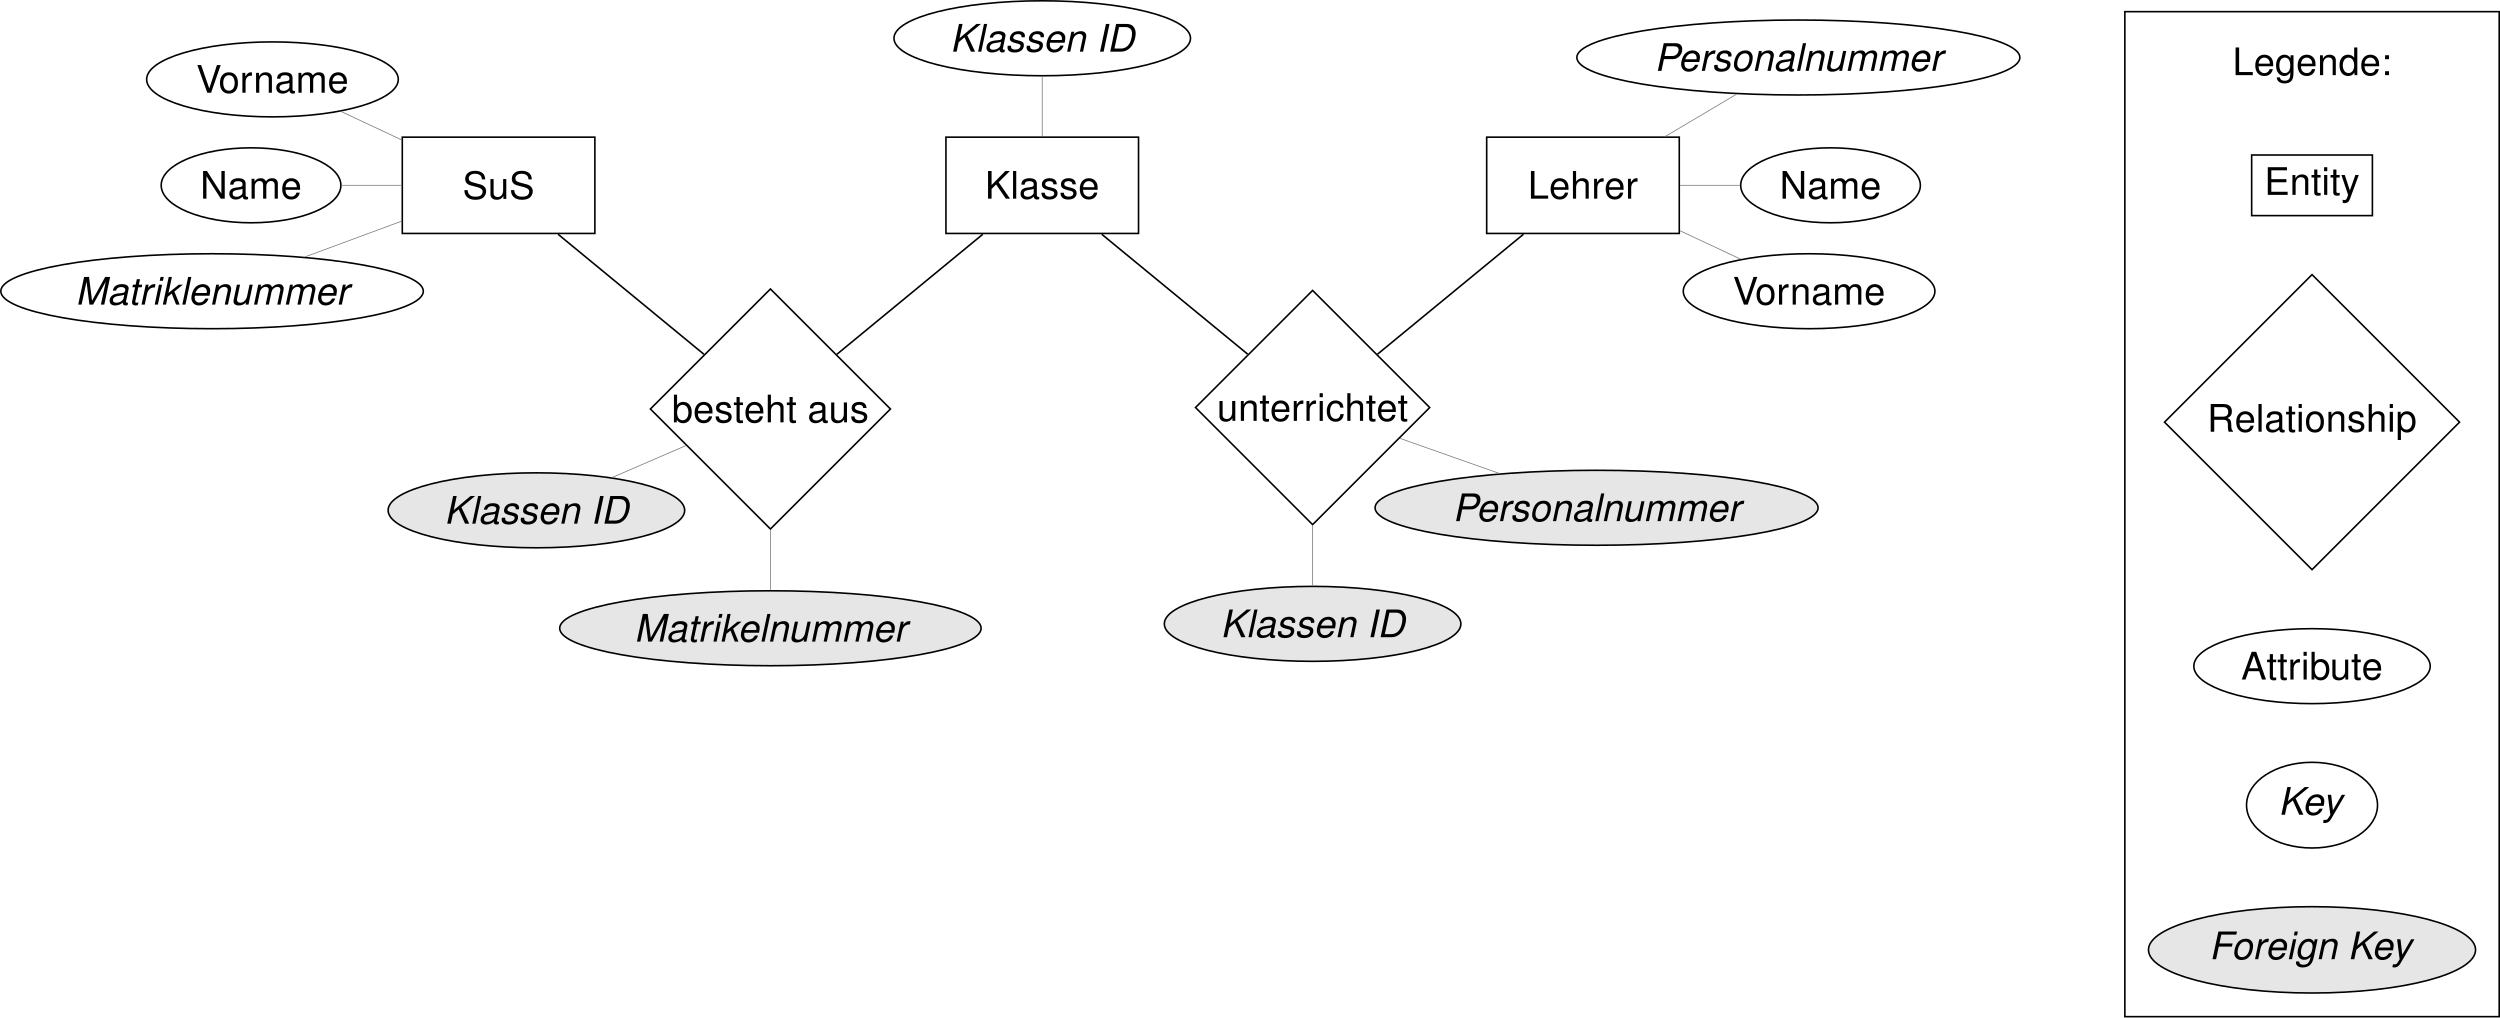
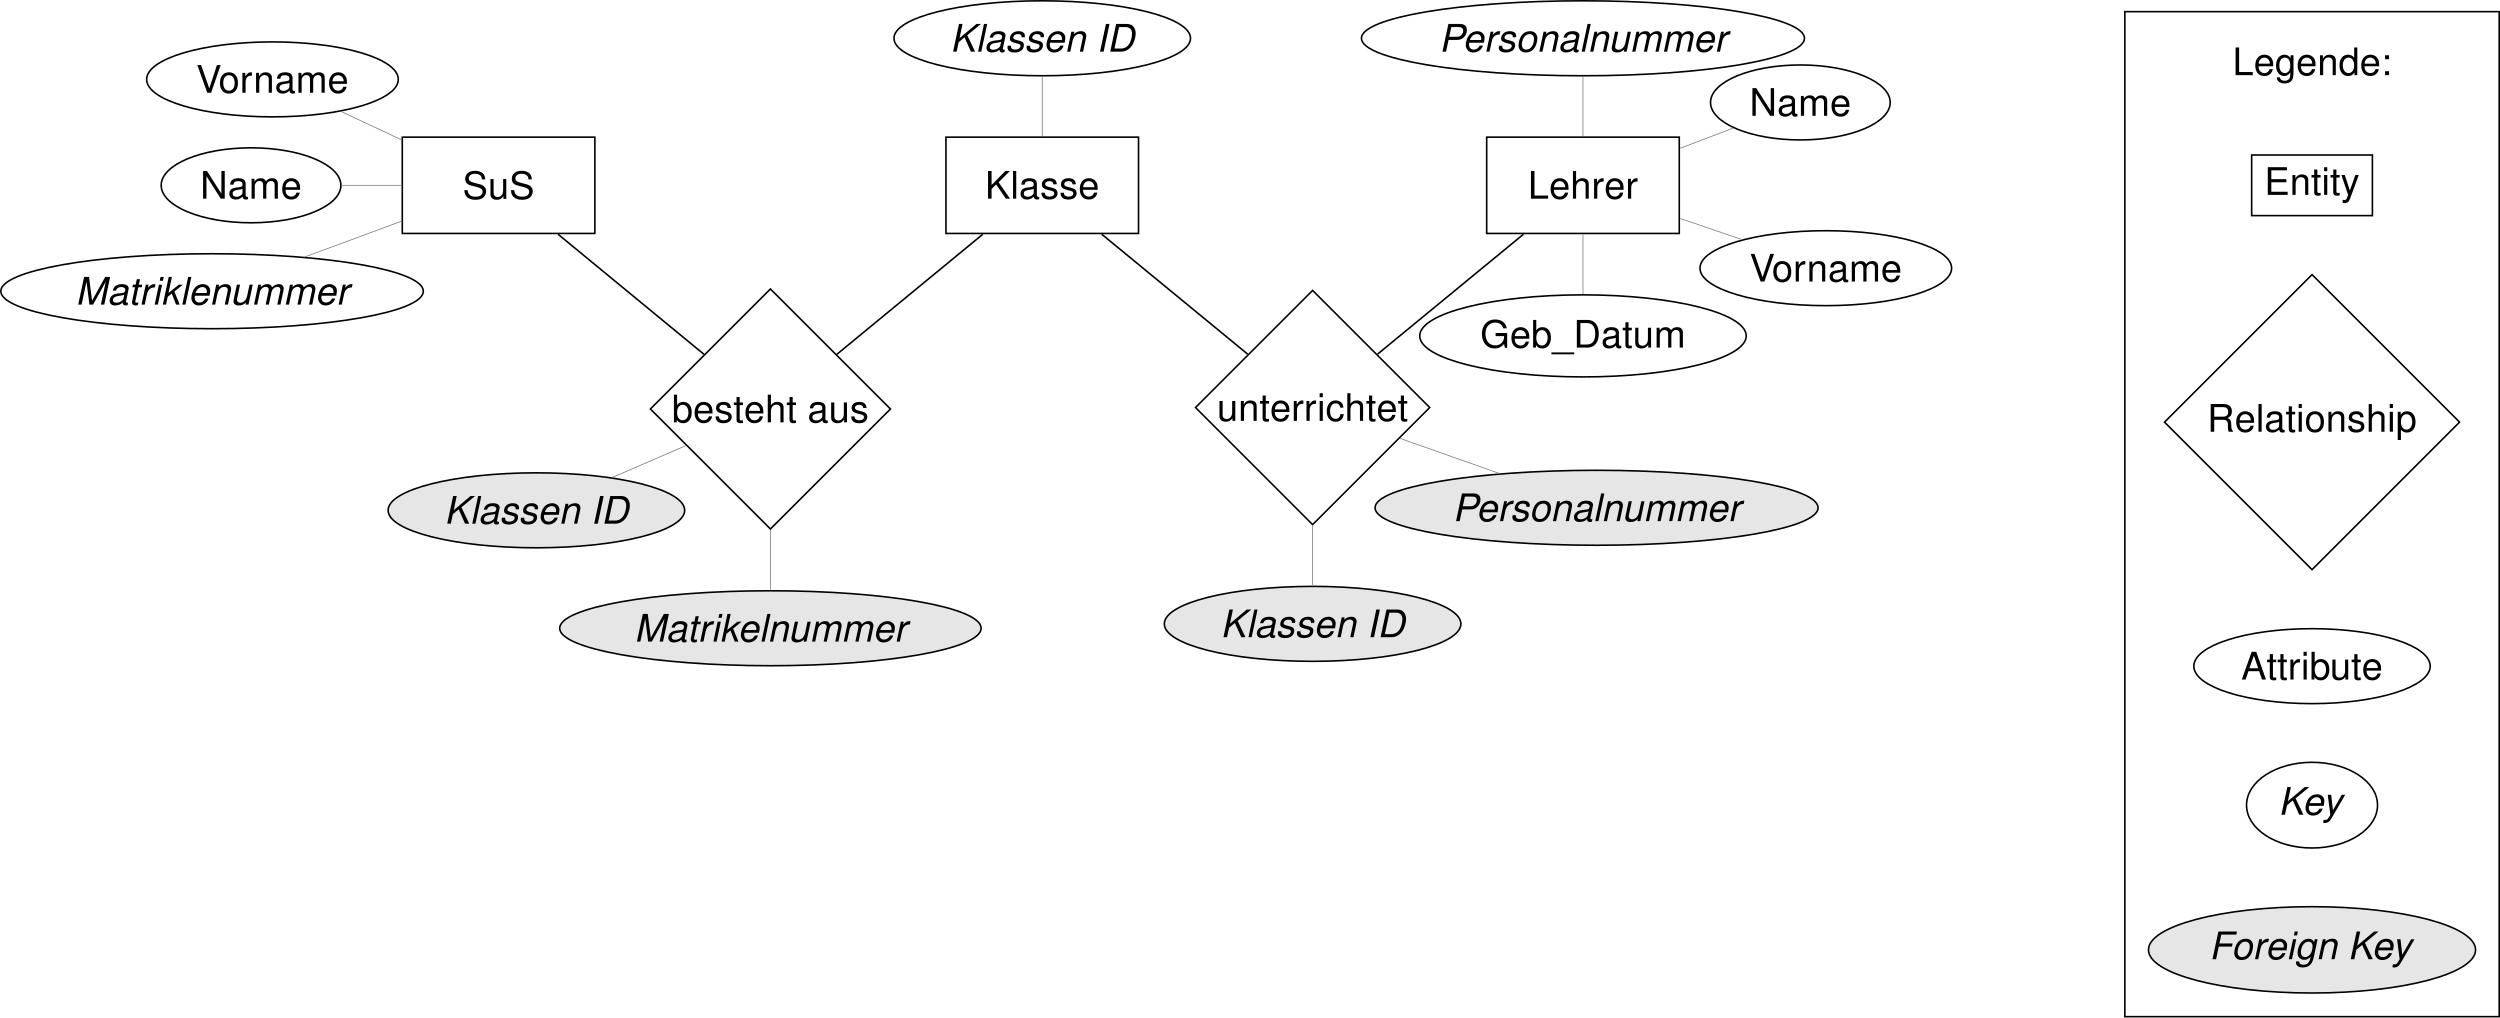
<svg xmlns="http://www.w3.org/2000/svg" xmlns:xlink="http://www.w3.org/1999/xlink" version="1.1" width="620.784pt" height="252.649pt" viewBox="-72 -72 620.784 252.649">
  <defs>
    <path id="g3-58" d="M2.018-.981H1.037V0H2.018V-.981ZM2.018-4.941H1.037V-3.96H2.018V-4.941Z" />
    <path id="g3-65" d="M4.469-2.065L5.177 0H6.157L3.743-6.874H2.612L.16 0H1.094L1.82-2.065H4.469ZM4.224-2.8H2.037L3.168-5.931L4.224-2.8Z" />
+     <path id="g3-68" d="M.839 0H3.489C5.224 0 6.289-1.301 6.289-3.442C6.289-5.573 5.233-6.874 3.489-6.874H.839V0ZM1.716-.773V-6.101H3.338C4.696-6.101 5.412-5.186 5.412-3.432C5.412-1.697 4.696-.773 3.338-.773H1.716Z" />
    <path id="g3-69" d="M1.726-3.13H5.469V-3.904H1.726V-6.101H5.61V-6.874H.849V0H5.78V-.773H1.726V-3.13Z" />
+     <path id="g3-71" d="M6.685-3.63H3.819V-2.857H5.912V-2.668C5.912-1.443 5.007-.556 3.753-.556C3.055-.556 2.423-.811 2.018-1.254C1.565-1.744 1.292-2.565 1.292-3.413C1.292-5.101 2.254-6.214 3.706-6.214C4.752-6.214 5.507-5.676 5.695-4.79H6.591C6.346-6.186 5.29-6.987 3.715-6.987C2.876-6.987 2.197-6.77 1.66-6.327C.867-5.667 .415-4.601 .415-3.366C.415-1.254 1.707 .217 3.564 .217C4.498 .217 5.243-.132 5.912-.877L6.129 .038H6.685V-3.63Z" />
    <path id="g3-75" d="M1.622-2.404L2.744-3.526L5.167 0H6.204L3.376-4.073L6.176-6.874H5.045L1.622-3.394V-6.874H.745V0H1.622V-2.404Z" />
    <path id="g3-76" d="M1.631-6.874H.754V0H5.026V-.773H1.631V-6.874Z" />
    <path id="g3-78" d="M6.091-6.874H5.261V-1.254L1.669-6.874H.717V0H1.546V-5.573L5.101 0H6.091V-6.874Z" />
    <path id="g3-82" d="M1.754-2.961H4.017C4.799-2.961 5.148-2.584 5.148-1.735L5.139-1.122C5.139-.698 5.214-.283 5.337 0H6.402V-.217C6.072-.443 6.006-.688 5.987-1.603C5.978-2.734 5.799-3.074 5.054-3.394C5.827-3.772 6.138-4.253 6.138-5.035C6.138-6.223 5.393-6.874 4.045-6.874H.877V0H1.754V-2.961ZM1.754-3.734V-6.101H3.875C4.366-6.101 4.649-6.025 4.865-5.837C5.101-5.639 5.224-5.327 5.224-4.913C5.224-4.102 4.809-3.734 3.875-3.734H1.754Z" />
    <path id="g3-83" d="M5.62-4.856C5.61-6.204 4.686-6.987 3.102-6.987C1.594-6.987 .66-6.214 .66-4.969C.66-4.13 1.103-3.602 2.008-3.366L3.715-2.914C4.583-2.687 4.979-2.338 4.979-1.801C4.979-1.433 4.781-1.056 4.488-.849C4.215-.66 3.781-.556 3.225-.556C2.48-.556 1.971-.735 1.641-1.131C1.386-1.433 1.273-1.763 1.282-2.188H.453C.462-1.556 .585-1.141 .858-.764C1.33-.123 2.122 .217 3.168 .217C3.989 .217 4.658 .028 5.101-.311C5.563-.679 5.855-1.292 5.855-1.886C5.855-2.734 5.327-3.357 4.394-3.611L2.668-4.073C1.839-4.3 1.537-4.564 1.537-5.092C1.537-5.789 2.15-6.252 3.074-6.252C4.168-6.252 4.781-5.752 4.79-4.856H5.62Z" />
    <path id="g3-86" d="M3.696 0L6.082-6.874H5.148L3.244-1.056L1.226-6.874H.283L2.753 0H3.696Z" />
+     <path id="g3-95" d="M5.45 1.188H-.207V1.66H5.45V1.188Z" />
    <path id="g3-97" d="M5.045-.462C4.96-.443 4.922-.443 4.875-.443C4.601-.443 4.451-.585 4.451-.83V-3.734C4.451-4.611 3.809-5.082 2.593-5.082C1.876-5.082 1.282-4.875 .952-4.507C.726-4.253 .632-3.97 .613-3.479H1.405C1.471-4.083 1.829-4.356 2.565-4.356C3.272-4.356 3.668-4.092 3.668-3.621V-3.413C3.668-3.083 3.47-2.942 2.848-2.866C1.735-2.725 1.565-2.687 1.264-2.565C.688-2.329 .396-1.886 .396-1.245C.396-.349 1.018 .217 2.018 .217C2.64 .217 3.14 0 3.696-.509C3.753-.009 3.998 .217 4.507 .217C4.667 .217 4.79 .198 5.045 .132V-.462ZM3.668-1.556C3.668-1.292 3.592-1.131 3.357-.915C3.036-.622 2.65-.471 2.188-.471C1.575-.471 1.216-.764 1.216-1.264C1.216-1.782 1.565-2.046 2.404-2.169C3.234-2.282 3.404-2.32 3.668-2.442V-1.556Z" />
    <path id="g3-98" d="M.509-6.874V0H1.216V-.632C1.594-.057 2.093 .217 2.782 .217C4.083 .217 4.931-.849 4.931-2.489C4.931-4.092 4.121-5.082 2.819-5.082C2.14-5.082 1.66-4.828 1.292-4.271V-6.874H.509ZM2.668-4.347C3.545-4.347 4.111-3.583 4.111-2.404C4.111-1.282 3.526-.519 2.668-.519C1.839-.519 1.292-1.273 1.292-2.433S1.839-4.347 2.668-4.347Z" />
    <path id="g3-99" d="M4.441-3.281C4.403-3.762 4.3-4.073 4.111-4.347C3.772-4.809 3.178-5.082 2.489-5.082C1.16-5.082 .292-4.026 .292-2.386C.292-.792 1.141 .217 2.48 .217C3.658 .217 4.403-.49 4.498-1.697H3.706C3.574-.905 3.168-.509 2.499-.509C1.631-.509 1.113-1.216 1.113-2.386C1.113-3.621 1.622-4.356 2.48-4.356C3.14-4.356 3.555-3.97 3.649-3.281H4.441Z" />
    <path id="g3-100" d="M4.667-6.874H3.885V-4.319C3.555-4.818 3.027-5.082 2.367-5.082C1.084-5.082 .245-4.055 .245-2.48C.245-.811 1.065 .217 2.395 .217C3.074 .217 3.545-.038 3.97-.651V0H4.667V-6.874ZM2.499-4.347C3.347-4.347 3.885-3.592 3.885-2.414C3.885-1.273 3.338-.519 2.508-.519C1.641-.519 1.065-1.282 1.065-2.433S1.641-4.347 2.499-4.347Z" />
    <path id="g3-101" d="M4.837-2.206C4.837-2.961 4.781-3.413 4.639-3.781C4.319-4.592 3.564-5.082 2.64-5.082C1.264-5.082 .377-4.026 .377-2.404S1.235 .217 2.621 .217C3.753 .217 4.535-.424 4.733-1.499H3.941C3.725-.849 3.281-.509 2.65-.509C2.15-.509 1.726-.735 1.462-1.15C1.273-1.433 1.207-1.716 1.197-2.206H4.837ZM1.216-2.848C1.282-3.762 1.839-4.356 2.631-4.356C3.404-4.356 3.998-3.715 3.998-2.904C3.998-2.885 3.998-2.866 3.989-2.848H1.216Z" />
    <path id="g3-103" d="M3.885-4.941V-4.224C3.489-4.809 3.008-5.082 2.376-5.082C1.122-5.082 .273-3.989 .273-2.386C.273-1.575 .49-.915 .896-.443C1.264-.028 1.792 .217 2.31 .217C2.932 .217 3.366-.047 3.809-.669V-.415C3.809 .255 3.725 .66 3.526 .933C3.319 1.226 2.914 1.396 2.433 1.396C2.074 1.396 1.754 1.301 1.537 1.131C1.358 .99 1.282 .858 1.235 .566H.434C.519 1.499 1.245 2.056 2.404 2.056C3.14 2.056 3.772 1.82 4.092 1.424C4.469 .971 4.611 .349 4.611-.811V-4.941H3.885ZM2.461-4.356C3.31-4.356 3.809-3.64 3.809-2.404C3.809-1.226 3.3-.509 2.47-.509C1.612-.509 1.094-1.235 1.094-2.433C1.094-3.621 1.622-4.356 2.461-4.356Z" />
    <path id="g3-104" d="M.66-6.874V0H1.443V-2.725C1.443-3.734 1.971-4.394 2.782-4.394C3.036-4.394 3.291-4.309 3.479-4.168C3.706-4.007 3.8-3.772 3.8-3.423V0H4.583V-3.734C4.583-4.564 3.989-5.082 3.027-5.082C2.329-5.082 1.905-4.865 1.443-4.262V-6.874H.66Z" />
    <path id="g3-105" d="M1.414-4.941H.632V0H1.414V-4.941ZM1.414-6.874H.622V-5.884H1.414V-6.874Z" />
    <path id="g3-108" d="M1.433-6.874H.641V0H1.433V-6.874Z" />
    <path id="g3-109" d="M.66-4.941V0H1.452V-3.102C1.452-3.819 1.971-4.394 2.612-4.394C3.196-4.394 3.526-4.036 3.526-3.404V0H4.319V-3.102C4.319-3.819 4.837-4.394 5.478-4.394C6.053-4.394 6.393-4.026 6.393-3.404V0H7.185V-3.706C7.185-4.592 6.676-5.082 5.752-5.082C5.092-5.082 4.696-4.884 4.234-4.328C3.941-4.856 3.545-5.082 2.904-5.082C2.244-5.082 1.81-4.837 1.386-4.243V-4.941H.66Z" />
    <path id="g3-110" d="M.66-4.941V0H1.452V-2.725C1.452-3.734 1.98-4.394 2.791-4.394C3.413-4.394 3.809-4.017 3.809-3.423V0H4.592V-3.734C4.592-4.554 3.979-5.082 3.027-5.082C2.291-5.082 1.82-4.799 1.386-4.111V-4.941H.66Z" />
    <path id="g3-111" d="M2.565-5.082C1.179-5.082 .339-4.092 .339-2.433S1.169 .217 2.574 .217C3.96 .217 4.809-.773 4.809-2.395C4.809-4.102 3.989-5.082 2.565-5.082ZM2.574-4.356C3.46-4.356 3.989-3.63 3.989-2.404C3.989-1.245 3.442-.509 2.574-.509C1.697-.509 1.16-1.235 1.16-2.433C1.16-3.621 1.697-4.356 2.574-4.356Z" />
    <path id="g3-112" d="M.509 2.056H1.301V-.519C1.716-.009 2.178 .217 2.819 .217C4.092 .217 4.931-.811 4.931-2.386C4.931-4.045 4.121-5.082 2.81-5.082C2.14-5.082 1.603-4.781 1.235-4.196V-4.941H.509V2.056ZM2.678-4.347C3.545-4.347 4.111-3.583 4.111-2.404C4.111-1.282 3.536-.519 2.678-.519C1.848-.519 1.301-1.273 1.301-2.433S1.848-4.347 2.678-4.347Z" />
    <path id="g3-114" d="M.651-4.941V0H1.443V-2.565C1.443-3.272 1.622-3.734 1.999-4.007C2.244-4.187 2.48-4.243 3.027-4.253V-5.054C2.895-5.073 2.829-5.082 2.725-5.082C2.216-5.082 1.829-4.781 1.377-4.045V-4.941H.651Z" />
    <path id="g3-115" d="M4.13-3.564C4.121-4.535 3.479-5.082 2.338-5.082C1.188-5.082 .443-4.488 .443-3.574C.443-2.8 .839-2.433 2.008-2.15L2.744-1.971C3.291-1.839 3.508-1.641 3.508-1.282C3.508-.82 3.046-.509 2.357-.509C1.933-.509 1.575-.632 1.377-.839C1.254-.981 1.197-1.122 1.15-1.471H.321C.358-.33 .999 .217 2.291 .217C3.536 .217 4.328-.396 4.328-1.348C4.328-2.084 3.913-2.489 2.932-2.725L2.178-2.904C1.537-3.055 1.264-3.262 1.264-3.611C1.264-4.064 1.669-4.356 2.31-4.356C2.942-4.356 3.281-4.083 3.3-3.564H4.13Z" />
    <path id="g3-116" d="M2.395-4.941H1.584V-6.299H.801V-4.941H.132V-4.3H.801V-.566C.801-.066 1.141 .217 1.754 .217C1.942 .217 2.131 .198 2.395 .151V-.509C2.291-.481 2.169-.471 2.018-.471C1.678-.471 1.584-.566 1.584-.915V-4.3H2.395V-4.941Z" />
    <path id="g3-117" d="M4.545 0V-4.941H3.762V-2.14C3.762-1.131 3.234-.471 2.414-.471C1.792-.471 1.396-.849 1.396-1.443V-4.941H.613V-1.131C.613-.311 1.226 .217 2.188 .217C2.914 .217 3.376-.038 3.838-.688V0H4.545Z" />
    <path id="g3-121" d="M3.658-4.941L2.291-1.094L1.028-4.941H.189L1.858 .019L1.556 .801C1.433 1.15 1.254 1.282 .924 1.282C.811 1.282 .679 1.264 .509 1.226V1.933C.669 2.018 .83 2.056 1.037 2.056C1.292 2.056 1.565 1.971 1.773 1.82C2.018 1.641 2.159 1.433 2.31 1.037L4.507-4.941H3.658Z" />
    <path id="g1-68" d="M.839 0H3.498C4.517 0 5.375-.424 6.063-1.264C6.704-2.046 7.157-3.423 7.157-4.601C7.157-5.29 6.874-5.987 6.431-6.384C6.072-6.704 5.573-6.874 4.96-6.874H2.301L.839 0ZM1.886-.773L3.027-6.101H4.639C5.648-6.101 6.252-5.507 6.252-4.526C6.252-3.658 5.95-2.527 5.573-1.933C5.082-1.179 4.366-.773 3.508-.773H1.886Z" />
    <path id="g1-70" d="M2.404-3.13H5.676L5.837-3.904H2.565L3.036-6.101H6.761L6.921-6.874H2.31L.849 0H1.735L2.404-3.13Z" />
    <path id="g1-73" d="M3.291-6.874H2.404L.943 0H1.829L3.291-6.874Z" />
    <path id="g1-75" d="M2.131-2.348L3.583-3.545L5.167 0H6.204L4.262-4.064L7.666-6.874H6.534L2.348-3.357L3.093-6.874H2.206L.745 0H1.631L2.131-2.348Z" />
    <path id="g1-77" d="M4.403 0L7.553-5.705L6.336 0H7.176L8.637-6.874H7.402L4.139-.962L3.385-6.874H2.169L.707 0H1.546L2.763-5.705L3.489 0H4.403Z" />
    <path id="g1-80" d="M2.367-2.914H4.517C5.111-2.914 5.554-3.064 5.978-3.404C6.572-3.875 6.912-4.592 6.912-5.356C6.912-6.355 6.318-6.874 5.167-6.874H2.32L.858 0H1.744L2.367-2.914ZM2.527-3.687L3.046-6.101H4.875C5.61-6.101 6.006-5.78 6.006-5.186C6.006-4.856 5.893-4.545 5.676-4.262C5.365-3.866 4.96-3.687 4.356-3.687H2.527Z" />
    <path id="g1-97" d="M5.205-.481C5.12-.462 5.082-.462 5.045-.462C4.799-.462 4.686-.547 4.686-.735C4.686-.773 4.686-.801 4.696-.83L5.299-3.668C5.356-3.923 5.356-3.923 5.356-4.017C5.356-4.658 4.705-5.082 3.715-5.082C2.404-5.082 1.603-4.526 1.424-3.479H2.216C2.301-3.743 2.367-3.875 2.499-4.007C2.706-4.215 3.102-4.356 3.508-4.356C4.073-4.356 4.507-4.102 4.507-3.753C4.507-3.715 4.498-3.649 4.488-3.574L4.46-3.404C4.375-3.017 4.196-2.914 3.508-2.848C2.244-2.734 1.848-2.64 1.386-2.348C.896-2.037 .613-1.537 .613-.99C.613-.236 1.122 .217 1.971 .217C2.301 .217 2.697 .151 3.036 .028C3.338-.075 3.479-.17 3.866-.509V-.443V-.405C3.866-.019 4.13 .217 4.583 .217C4.686 .217 4.715 .217 4.95 .16C4.969 .151 5.026 .141 5.082 .132L5.205-.481ZM4.064-1.546C3.941-.962 3.112-.462 2.282-.462C1.744-.462 1.443-.688 1.443-1.084C1.443-1.396 1.622-1.707 1.905-1.876C2.131-2.018 2.414-2.093 2.876-2.159C3.762-2.282 3.838-2.291 4.253-2.433L4.064-1.546Z" />
    <path id="g1-101" d="M5.309-2.206L5.337-2.367C5.422-2.819 5.469-3.215 5.469-3.47C5.469-4.375 4.686-5.082 3.668-5.082C2.848-5.082 2.056-4.696 1.584-4.064C1.141-3.47 .792-2.395 .792-1.631C.792-1.122 1.009-.603 1.377-.255C1.707 .066 2.122 .217 2.659 .217C3.791 .217 4.762-.481 5.054-1.499H4.262C3.923-.849 3.423-.509 2.791-.509C2.046-.509 1.622-.971 1.622-1.773C1.622-1.971 1.631-2.065 1.669-2.206H5.309ZM1.839-2.885C2.084-3.753 2.782-4.356 3.545-4.356C4.215-4.356 4.639-3.904 4.639-3.196C4.639-3.102 4.63-3.036 4.611-2.885H1.839Z" />
    <path id="g1-103" d="M4.95-4.941L4.79-4.205C4.649-4.517 4.554-4.649 4.347-4.799C4.102-4.979 3.8-5.082 3.479-5.082C2.753-5.082 2.018-4.724 1.556-4.139C1.056-3.517 .698-2.452 .698-1.584C.698-.556 1.367 .16 2.329 .16C2.923 .16 3.479-.094 3.951-.594L3.913-.415C3.64 .867 3.13 1.377 2.131 1.377C1.49 1.377 1.113 1.122 1.113 .698V.641V.566H.321L.311 .688C.302 .764 .302 .82 .302 .858C.302 1.584 .962 2.056 1.971 2.056C2.716 2.056 3.385 1.829 3.809 1.424C4.281 .971 4.535 .396 4.79-.801L5.667-4.941H4.95ZM3.423-4.356C4.026-4.356 4.422-3.904 4.422-3.196C4.422-2.612 4.253-1.914 3.989-1.452C3.677-.877 3.121-.519 2.555-.519C1.924-.519 1.528-.99 1.528-1.735C1.528-2.301 1.688-2.904 1.961-3.394C2.301-4.007 2.829-4.356 3.423-4.356Z" />
    <path id="g1-105" d="M2.461-4.941H1.669L.622 0H1.414L2.461-4.941ZM2.876-6.874H2.084L1.876-5.903H2.668L2.876-6.874Z" />
    <path id="g1-107" d="M2.8-6.874H2.008L.547 0H1.339L1.744-1.914L2.753-2.744L3.828 0H4.733L3.413-3.234L5.507-4.941H4.488L1.952-2.885L2.8-6.874Z" />
    <path id="g1-108" d="M2.895-6.874H2.103L.641 0H1.433L2.895-6.874Z" />
    <path id="g1-109" d="M1.716-4.941L.669 0H1.462L2.122-3.102C2.272-3.819 2.914-4.403 3.545-4.403C4.007-4.403 4.319-4.139 4.319-3.753C4.319-3.649 4.309-3.526 4.281-3.404L3.555 0H4.347L5.007-3.102C5.158-3.838 5.808-4.403 6.487-4.403C6.93-4.403 7.204-4.13 7.204-3.677C7.204-3.536 7.204-3.536 7.119-3.215L6.44 0H7.232L7.977-3.517C8.005-3.621 8.034-3.932 8.034-4.036C8.034-4.281 7.92-4.545 7.732-4.762C7.524-4.988 7.27-5.082 6.836-5.082C6.223-5.082 5.686-4.837 5.129-4.3C4.979-4.828 4.611-5.082 3.989-5.082C3.347-5.082 2.914-4.894 2.31-4.328L2.433-4.941H1.716Z" />
    <path id="g1-110" d="M1.707-4.941L.66 0H1.452L2.027-2.725C2.254-3.762 2.914-4.403 3.762-4.403C4.234-4.403 4.583-4.073 4.583-3.64C4.583-3.583 4.564-3.442 4.526-3.291L3.828 0H4.62L5.375-3.545C5.403-3.668 5.412-3.781 5.412-3.904C5.412-4.62 4.913-5.082 4.13-5.082C3.413-5.082 2.791-4.828 2.301-4.328L2.423-4.941H1.707Z" />
    <path id="g1-111" d="M3.621-5.082C2.744-5.082 1.971-4.686 1.49-3.989C1.065-3.385 .754-2.348 .754-1.546C.754-.5 1.48 .217 2.536 .217C3.442 .217 4.158-.151 4.686-.877C5.12-1.471 5.431-2.499 5.431-3.319C5.431-3.819 5.243-4.3 4.913-4.62C4.592-4.931 4.168-5.082 3.621-5.082ZM3.498-4.356C4.196-4.356 4.601-3.904 4.601-3.14C4.601-2.584 4.441-1.971 4.187-1.499C3.828-.849 3.319-.509 2.668-.509C1.999-.509 1.584-.981 1.584-1.735C1.584-2.272 1.744-2.895 1.999-3.366C2.348-4.007 2.876-4.356 3.498-4.356Z" />
    <path id="g1-114" d="M1.697-4.941L.651 0H1.443L1.99-2.565C2.235-3.715 2.904-4.29 3.941-4.253L4.111-5.054C3.989-5.073 3.913-5.082 3.809-5.082C3.262-5.082 2.838-4.837 2.254-4.168L2.414-4.941H1.697Z" />
    <path id="g1-115" d="M4.847-3.564C4.894-3.762 4.903-3.847 4.903-3.97C4.903-4.63 4.271-5.082 3.357-5.082C2.687-5.082 2.112-4.884 1.726-4.517C1.386-4.187 1.16-3.696 1.16-3.253C1.16-2.678 1.49-2.404 2.461-2.15L3.159-1.971C3.47-1.886 3.611-1.829 3.696-1.726C3.762-1.641 3.819-1.499 3.819-1.414C3.819-1.245 3.668-.952 3.517-.83C3.281-.632 2.876-.509 2.47-.509C1.82-.509 1.452-.764 1.452-1.235C1.452-1.292 1.462-1.377 1.471-1.471H.632C.585-1.254 .575-1.141 .575-.99C.575-.236 1.235 .217 2.329 .217C3.734 .217 4.649-.509 4.649-1.631C4.649-2.206 4.337-2.508 3.508-2.716L2.791-2.895C2.263-3.027 1.99-3.215 1.99-3.46C1.99-3.649 2.103-3.885 2.272-4.045C2.499-4.262 2.782-4.356 3.196-4.356C3.753-4.356 4.064-4.139 4.064-3.772C4.064-3.706 4.064-3.64 4.055-3.564H4.847Z" />
    <path id="g1-116" d="M3.451-4.941H2.612L2.904-6.299H2.112L1.82-4.941H1.15L1.018-4.309H1.688L.943-.82C.924-.726 .915-.622 .915-.528C.915-.066 1.235 .217 1.754 .217C1.942 .217 2.235 .189 2.367 .151L2.518-.537C2.225-.471 2.178-.462 2.065-.462C1.858-.462 1.726-.566 1.726-.717C1.726-.745 1.735-.792 1.744-.849L2.48-4.309H3.319L3.451-4.941Z" />
    <path id="g1-117" d="M4.554 0L5.601-4.941H4.809L4.215-2.14C3.998-1.122 3.328-.462 2.527-.462C2.018-.462 1.688-.745 1.688-1.188C1.688-1.264 1.697-1.348 1.716-1.443L2.461-4.941H1.669L.858-1.131C.839-1.037 .83-.933 .83-.811C.83-.17 1.32 .217 2.131 .217C2.866 .217 3.404-.009 3.951-.537L3.838 0H4.554Z" />
    <path id="g1-121" d="M4.724-4.941L2.527-1.103L2.093-4.941H1.245L1.886 .038L1.396 .801C1.141 1.197 .99 1.292 .641 1.292C.547 1.292 .481 1.282 .226 1.254L.075 1.961C.245 2.037 .358 2.056 .537 2.056C1.207 2.056 1.688 1.735 2.093 1.037L5.563-4.941H4.724Z" />
  </defs>
  <g id="page1">
    <path d="M27.895-14.031H75.715V-37.941H27.895Z" stroke="#000" fill="none" stroke-width=".399" />
    <g transform="matrix(1 0 0 1 -8.9439 3.3836)">
      <use x="51.805" y="-25.985" xlink:href="#g3-83" />
      <use x="58.117" y="-25.985" xlink:href="#g3-117" />
      <use x="63.379" y="-25.985" xlink:href="#g3-83" />
    </g>
    <path d="M33.117 .316C33.117-4.824 9.629-8.992-19.344-8.992C-48.316-8.992-71.8-4.824-71.8 .316S-48.316 9.621-19.344 9.621C9.629 9.621 33.117 5.457 33.117 .316Z" stroke="#000" fill="none" stroke-width=".399" stroke-miterlimit="10" />
    <g transform="matrix(1 0 0 1 -105.0874 29.61813)">
      <use x="51.805" y="-25.985" xlink:href="#g1-77" />
      <use x="59.688" y="-25.985" xlink:href="#g1-97" />
      <use x="64.951" y="-25.985" xlink:href="#g1-116" />
      <use x="67.582" y="-25.985" xlink:href="#g1-114" />
      <use x="70.875" y="-25.985" xlink:href="#g1-105" />
      <use x="72.976" y="-25.985" xlink:href="#g1-107" />
      <use x="77.708" y="-25.985" xlink:href="#g1-108" />
      <use x="79.81" y="-25.985" xlink:href="#g1-101" />
      <use x="85.072" y="-25.985" xlink:href="#g1-110" />
      <use x="90.239" y="-25.985" xlink:href="#g1-117" />
      <use x="95.502" y="-25.985" xlink:href="#g1-109" />
      <use x="103.385" y="-25.985" xlink:href="#g1-109" />
      <use x="111.269" y="-25.985" xlink:href="#g1-101" />
      <use x="116.531" y="-25.985" xlink:href="#g1-114" />
    </g>
    <path d="M27.695-17.074L3.762-8.227" stroke="#808080" fill="none" stroke-width=".199" stroke-miterlimit="10" />
    <path d="M12.645-25.984C12.645-31.125 2.656-35.293-9.664-35.293C-21.984-35.293-31.973-31.125-31.973-25.984C-31.973-20.844-21.984-16.68-9.664-16.68C2.656-16.68 12.645-20.844 12.645-25.984Z" stroke="#000" fill="none" stroke-width=".399" stroke-miterlimit="10" />
    <g transform="matrix(1 0 0 1 -74.0898 3.3173)">
      <use x="51.805" y="-25.985" xlink:href="#g3-78" />
      <use x="58.638" y="-25.985" xlink:href="#g3-97" />
      <use x="63.9" y="-25.985" xlink:href="#g3-109" />
      <use x="71.784" y="-25.985" xlink:href="#g3-101" />
    </g>
    <path d="M27.695-25.984H12.844" stroke="#808080" fill="none" stroke-width=".199" stroke-miterlimit="10" />
    <path d="M26.902-52.285C26.902-57.426 12.914-61.594-4.344-61.594C-21.598-61.594-35.586-57.426-35.586-52.285C-35.586-47.145-21.598-42.98-4.344-42.98C12.914-42.98 26.902-47.145 26.902-52.285Z" stroke="#000" fill="none" stroke-width=".399" stroke-miterlimit="10" />
    <g transform="matrix(1 0 0 1 -75.085 -22.9834)">
      <use x="51.805" y="-25.985" xlink:href="#g3-86" />
      <use x="57.36" y="-25.985" xlink:href="#g3-111" />
      <use x="62.622" y="-25.985" xlink:href="#g3-114" />
      <use x="66.011" y="-25.985" xlink:href="#g3-110" />
      <use x="71.273" y="-25.985" xlink:href="#g3-97" />
      <use x="76.535" y="-25.985" xlink:href="#g3-109" />
      <use x="84.419" y="-25.985" xlink:href="#g3-101" />
    </g>
    <path d="M27.695-37.277L12.707-44.301" stroke="#808080" fill="none" stroke-width=".199" stroke-miterlimit="10" />
    <path d="M149.106 29.559L119.305-.242L89.5 29.559L119.305 59.359Z" stroke="#000" fill="none" stroke-width=".399" stroke-miterlimit="10" />
    <g transform="matrix(1 0 0 1 43.0328 58.8605)">
      <use x="51.805" y="-25.985" xlink:href="#g3-98" />
      <use x="57.067" y="-25.985" xlink:href="#g3-101" />
      <use x="62.329" y="-25.985" xlink:href="#g3-115" />
      <use x="67.061" y="-25.985" xlink:href="#g3-116" />
      <use x="69.692" y="-25.985" xlink:href="#g3-101" />
      <use x="74.954" y="-25.985" xlink:href="#g3-104" />
      <use x="80.217" y="-25.985" xlink:href="#g3-116" />
      <use x="85.479" y="-25.985" xlink:href="#g3-97" />
      <use x="90.741" y="-25.985" xlink:href="#g3-117" />
      <use x="96.003" y="-25.985" xlink:href="#g3-115" />
    </g>
    <path d="M98.012 54.715C98.012 49.578 81.527 45.41 61.195 45.41C40.859 45.41 24.375 49.578 24.375 54.715C24.375 59.855 40.859 64.023 61.195 64.023C81.527 64.023 98.012 59.855 98.012 54.715Z" fill="#e6e6e6" />
    <path d="M98.012 54.715C98.012 49.578 81.527 45.41 61.195 45.41C40.859 45.41 24.375 49.578 24.375 54.715C24.375 59.855 40.859 64.023 61.195 64.023C81.527 64.023 98.012 59.855 98.012 54.715Z" stroke="#000" fill="none" stroke-width=".399" stroke-miterlimit="10" />
    <g transform="matrix(1 0 0 1 -13.4913 84.0187)">
      <use x="51.805" y="-25.985" xlink:href="#g1-75" />
      <use x="58.117" y="-25.985" xlink:href="#g1-108" />
      <use x="60.218" y="-25.985" xlink:href="#g1-97" />
      <use x="65.481" y="-25.985" xlink:href="#g1-115" />
      <use x="70.213" y="-25.985" xlink:href="#g1-115" />
      <use x="74.945" y="-25.985" xlink:href="#g1-101" />
      <use x="80.207" y="-25.985" xlink:href="#g1-110" />
      <use x="88.1" y="-25.985" xlink:href="#g1-73" />
      <use x="90.732" y="-25.985" xlink:href="#g1-68" />
    </g>
    <path d="M98.309 38.648L80.078 46.543" stroke="#808080" fill="none" stroke-width=".199" stroke-miterlimit="10" />
    <path d="M171.629 84C171.629 78.859 148.203 74.695 119.305 74.695C90.402 74.695 66.977 78.859 66.977 84C66.977 89.14 90.402 93.308 119.305 93.308C148.203 93.308 171.629 89.14 171.629 84Z" fill="#e6e6e6" />
    <path d="M171.629 84C171.629 78.859 148.203 74.695 119.305 74.695C90.402 74.695 66.977 78.859 66.977 84C66.977 89.14 90.402 93.308 119.305 93.308C148.203 93.308 171.629 89.14 171.629 84Z" stroke="#000" fill="none" stroke-width=".399" stroke-miterlimit="10" />
    <g transform="matrix(1 0 0 1 33.6534 113.3027)">
      <use x="51.805" y="-25.985" xlink:href="#g1-77" />
      <use x="59.688" y="-25.985" xlink:href="#g1-97" />
      <use x="64.951" y="-25.985" xlink:href="#g1-116" />
      <use x="67.582" y="-25.985" xlink:href="#g1-114" />
      <use x="70.875" y="-25.985" xlink:href="#g1-105" />
      <use x="72.976" y="-25.985" xlink:href="#g1-107" />
      <use x="77.519" y="-25.985" xlink:href="#g1-101" />
      <use x="82.781" y="-25.985" xlink:href="#g1-108" />
      <use x="84.883" y="-25.985" xlink:href="#g1-110" />
      <use x="90.05" y="-25.985" xlink:href="#g1-117" />
      <use x="95.312" y="-25.985" xlink:href="#g1-109" />
      <use x="103.196" y="-25.985" xlink:href="#g1-109" />
      <use x="111.08" y="-25.985" xlink:href="#g1-101" />
      <use x="116.342" y="-25.985" xlink:href="#g1-114" />
    </g>
    <path d="M119.305 59.645V74.496" stroke="#808080" fill="none" stroke-width=".199" stroke-miterlimit="10" />
    <path d="M162.891-14.031H210.711V-37.941H162.891Z" stroke="#000" fill="none" stroke-width=".399" stroke-miterlimit="10" />
    <g transform="matrix(1 0 0 1 120.7954 3.3173)">
      <use x="51.805" y="-25.985" xlink:href="#g3-75" />
      <use x="58.117" y="-25.985" xlink:href="#g3-108" />
      <use x="60.218" y="-25.985" xlink:href="#g3-97" />
      <use x="65.481" y="-25.985" xlink:href="#g3-115" />
      <use x="70.213" y="-25.985" xlink:href="#g3-115" />
      <use x="74.945" y="-25.985" xlink:href="#g3-101" />
    </g>
    <path d="M223.621-62.496C223.621-67.633 207.137-71.801 186.801-71.801S149.984-67.633 149.984-62.496C149.984-57.355 166.465-53.188 186.801-53.188S223.621-57.355 223.621-62.496Z" stroke="#000" fill="none" stroke-width=".399" stroke-miterlimit="10" />
    <g transform="matrix(1 0 0 1 112.1164 -33.1928)">
      <use x="51.805" y="-25.985" xlink:href="#g1-75" />
      <use x="58.117" y="-25.985" xlink:href="#g1-108" />
      <use x="60.218" y="-25.985" xlink:href="#g1-97" />
      <use x="65.481" y="-25.985" xlink:href="#g1-115" />
      <use x="70.213" y="-25.985" xlink:href="#g1-115" />
      <use x="74.945" y="-25.985" xlink:href="#g1-101" />
      <use x="80.207" y="-25.985" xlink:href="#g1-110" />
      <use x="88.1" y="-25.985" xlink:href="#g1-73" />
      <use x="90.732" y="-25.985" xlink:href="#g1-68" />
    </g>
    <path d="M186.801-38.141V-52.988" stroke="#808080" fill="none" stroke-width=".199" stroke-miterlimit="10" />
    <path d="M283.016 29.195L253.938 .117L224.86 29.195L253.938 58.273Z" stroke="#000" fill="none" stroke-width=".399" stroke-miterlimit="10" />
    <g transform="matrix(1 0 0 1 178.3914 58.4985)">
      <use x="51.805" y="-25.985" xlink:href="#g3-117" />
      <use x="57.067" y="-25.985" xlink:href="#g3-110" />
      <use x="62.329" y="-25.985" xlink:href="#g3-116" />
      <use x="64.96" y="-25.985" xlink:href="#g3-101" />
      <use x="70.222" y="-25.985" xlink:href="#g3-114" />
      <use x="73.374" y="-25.985" xlink:href="#g3-114" />
      <use x="76.667" y="-25.985" xlink:href="#g3-105" />
      <use x="78.768" y="-25.985" xlink:href="#g3-99" />
      <use x="83.501" y="-25.985" xlink:href="#g3-104" />
      <use x="88.763" y="-25.985" xlink:href="#g3-116" />
      <use x="91.394" y="-25.985" xlink:href="#g3-101" />
      <use x="96.656" y="-25.985" xlink:href="#g3-116" />
    </g>
    <path d="M290.758 82.914C290.758 77.773 274.274 73.606 253.938 73.606S217.118 77.773 217.118 82.914C217.118 88.054 233.602 92.219 253.938 92.219S290.758 88.054 290.758 82.914Z" fill="#e6e6e6" />
    <path d="M290.758 82.914C290.758 77.773 274.274 73.606 253.938 73.606S217.118 77.773 217.118 82.914C217.118 88.054 233.602 92.219 253.938 92.219S290.758 88.054 290.758 82.914Z" stroke="#000" fill="none" stroke-width=".399" stroke-miterlimit="10" />
    <g transform="matrix(1 0 0 1 179.2534 112.2158)">
      <use x="51.805" y="-25.985" xlink:href="#g1-75" />
      <use x="58.117" y="-25.985" xlink:href="#g1-108" />
      <use x="60.218" y="-25.985" xlink:href="#g1-97" />
      <use x="65.481" y="-25.985" xlink:href="#g1-115" />
      <use x="70.213" y="-25.985" xlink:href="#g1-115" />
      <use x="74.945" y="-25.985" xlink:href="#g1-101" />
      <use x="80.207" y="-25.985" xlink:href="#g1-110" />
      <use x="88.1" y="-25.985" xlink:href="#g1-73" />
      <use x="90.732" y="-25.985" xlink:href="#g1-68" />
    </g>
    <path d="M253.938 58.559V73.406" stroke="#808080" fill="none" stroke-width=".199" stroke-miterlimit="10" />
    <path d="M379.461 54.09C379.461 48.949 354.832 44.781 324.45 44.781C294.071 44.781 269.442 48.949 269.442 54.09C269.442 59.23 294.071 63.395 324.45 63.395C354.832 63.395 379.461 59.23 379.461 54.09Z" fill="#e6e6e6" />
    <path d="M379.461 54.09C379.461 48.949 354.832 44.781 324.45 44.781C294.071 44.781 269.442 48.949 269.442 54.09C269.442 59.23 294.071 63.395 324.45 63.395C354.832 63.395 379.461 59.23 379.461 54.09Z" stroke="#000" fill="none" stroke-width=".399" stroke-miterlimit="10" />
    <g transform="matrix(1 0 0 1 236.9034 83.3916)">
      <use x="51.805" y="-25.985" xlink:href="#g1-80" />
      <use x="57.644" y="-25.985" xlink:href="#g1-101" />
      <use x="62.906" y="-25.985" xlink:href="#g1-114" />
      <use x="66.058" y="-25.985" xlink:href="#g1-115" />
      <use x="70.79" y="-25.985" xlink:href="#g1-111" />
      <use x="76.052" y="-25.985" xlink:href="#g1-110" />
      <use x="81.315" y="-25.985" xlink:href="#g1-97" />
      <use x="86.577" y="-25.985" xlink:href="#g1-108" />
      <use x="88.678" y="-25.985" xlink:href="#g1-110" />
      <use x="93.845" y="-25.985" xlink:href="#g1-117" />
      <use x="99.108" y="-25.985" xlink:href="#g1-109" />
      <use x="106.991" y="-25.985" xlink:href="#g1-109" />
      <use x="114.875" y="-25.985" xlink:href="#g1-101" />
      <use x="120.137" y="-25.985" xlink:href="#g1-114" />
    </g>
    <path d="M275.641 36.859L300.25 45.547" stroke="#808080" fill="none" stroke-width=".199" stroke-miterlimit="10" />
    <path d="M297.164-14.031H344.985V-37.941H297.164Z" stroke="#000" fill="none" stroke-width=".399" stroke-miterlimit="10" />
    <g transform="matrix(1 0 0 1 255.5934 3.3173)">
      <use x="51.805" y="-25.985" xlink:href="#g3-76" />
      <use x="57.067" y="-25.985" xlink:href="#g3-101" />
      <use x="62.329" y="-25.985" xlink:href="#g3-104" />
      <use x="67.591" y="-25.985" xlink:href="#g3-114" />
      <use x="70.743" y="-25.985" xlink:href="#g3-101" />
      <use x="76.005" y="-25.985" xlink:href="#g3-114" />
    </g>
-     <path d="M429.563-57.723C429.563-62.859 404.938-67.027 374.555-67.027C344.176-67.027 319.547-62.859 319.547-57.723C319.547-52.582 344.176-48.414 374.555-48.414C404.938-48.414 429.563-52.582 429.563-57.723Z" stroke="#000" fill="none" stroke-width=".399" stroke-miterlimit="10" />
-     <g transform="matrix(1 0 0 1 287.0084 -28.4189)">
+     <path d="M376.082-62.496C376.082-67.633 351.457-71.801 321.075-71.801C290.696-71.801 266.067-67.633 266.067-62.496C266.067-57.355 290.696-53.188 321.075-53.188C351.457-53.188 376.082-57.355 376.082-62.496Z" stroke="#000" fill="none" stroke-width=".399" stroke-miterlimit="10" />
+     <g transform="matrix(1 0 0 1 233.5274 -33.1928)">
      <use x="51.805" y="-25.985" xlink:href="#g1-80" />
      <use x="57.644" y="-25.985" xlink:href="#g1-101" />
      <use x="62.906" y="-25.985" xlink:href="#g1-114" />
      <use x="66.058" y="-25.985" xlink:href="#g1-115" />
      <use x="70.79" y="-25.985" xlink:href="#g1-111" />
      <use x="76.052" y="-25.985" xlink:href="#g1-110" />
      <use x="81.315" y="-25.985" xlink:href="#g1-97" />
      <use x="86.577" y="-25.985" xlink:href="#g1-108" />
      <use x="88.678" y="-25.985" xlink:href="#g1-110" />
      <use x="93.845" y="-25.985" xlink:href="#g1-117" />
      <use x="99.108" y="-25.985" xlink:href="#g1-109" />
      <use x="106.991" y="-25.985" xlink:href="#g1-109" />
      <use x="114.875" y="-25.985" xlink:href="#g1-101" />
      <use x="120.137" y="-25.985" xlink:href="#g1-114" />
    </g>
-     <path d="M341.555-38.141L359.172-48.594" stroke="#808080" fill="none" stroke-width=".199" stroke-miterlimit="10" />
-     <path d="M404.852-25.984C404.852-31.125 394.864-35.293 382.543-35.293C370.223-35.293 360.235-31.125 360.235-25.984C360.235-20.844 370.223-16.68 382.543-16.68C394.864-16.68 404.852-20.844 404.852-25.984Z" stroke="#000" fill="none" stroke-width=".399" stroke-miterlimit="10" />
-     <g transform="matrix(1 0 0 1 318.1174 3.3173)">
+     <path d="M321.075-38.141V-52.988" stroke="#808080" fill="none" stroke-width=".199" stroke-miterlimit="10" />
+     <path d="M397.364-46.559C397.364-51.699 387.375-55.867 375.055-55.867S352.746-51.699 352.746-46.559C352.746-41.422 362.735-37.254 375.055-37.254S397.364-41.422 397.364-46.559Z" stroke="#000" fill="none" stroke-width=".399" stroke-miterlimit="10" />
+     <g transform="matrix(1 0 0 1 310.6294 -17.2582)">
      <use x="51.805" y="-25.985" xlink:href="#g3-78" />
      <use x="58.638" y="-25.985" xlink:href="#g3-97" />
      <use x="63.9" y="-25.985" xlink:href="#g3-109" />
      <use x="71.784" y="-25.985" xlink:href="#g3-101" />
    </g>
-     <path d="M345.184-25.984H360.036" stroke="#808080" fill="none" stroke-width=".199" stroke-miterlimit="10" />
-     <path d="M408.465 .316C408.465-4.824 394.477-8.992 377.223-8.992C359.965-8.992 345.977-4.824 345.977 .316S359.965 9.621 377.223 9.621C394.477 9.621 408.465 5.457 408.465 .316Z" stroke="#000" fill="none" stroke-width=".399" stroke-miterlimit="10" />
-     <g transform="matrix(1 0 0 1 306.4774 29.61813)">
+     <path d="M345.184-35.172L358.344-40.191" stroke="#808080" fill="none" stroke-width=".199" stroke-miterlimit="10" />
+     <path d="M412.618-5.41C412.618-10.551 398.629-14.715 381.371-14.715C364.118-14.715 350.129-10.551 350.129-5.41C350.129-.27 364.118 3.898 381.371 3.898C398.629 3.898 412.618-.27 412.618-5.41Z" stroke="#000" fill="none" stroke-width=".399" stroke-miterlimit="10" />
+     <g transform="matrix(1 0 0 1 310.6294 23.89288)">
      <use x="51.805" y="-25.985" xlink:href="#g3-86" />
      <use x="57.36" y="-25.985" xlink:href="#g3-111" />
      <use x="62.622" y="-25.985" xlink:href="#g3-114" />
      <use x="66.011" y="-25.985" xlink:href="#g3-110" />
      <use x="71.273" y="-25.985" xlink:href="#g3-97" />
      <use x="76.535" y="-25.985" xlink:href="#g3-109" />
      <use x="84.419" y="-25.985" xlink:href="#g3-101" />
    </g>
-     <path d="M345.184-14.691L360.172-7.672" stroke="#808080" fill="none" stroke-width=".199" stroke-miterlimit="10" />
+     <path d="M345.184-17.758L360.524-12.523" stroke="#808080" fill="none" stroke-width=".199" stroke-miterlimit="10" />
+     <path d="M361.614 11.406C361.614 5.781 343.465 1.219 321.075 1.219C298.684 1.219 280.536 5.781 280.536 11.406S298.684 21.594 321.075 21.594C343.465 21.594 361.614 17.031 361.614 11.406Z" stroke="#000" fill="none" stroke-width=".399" stroke-miterlimit="10" />
+     <g transform="matrix(1 0 0 1 243.7584 40.303)">
+       <use x="51.805" y="-25.985" xlink:href="#g3-71" />
+       <use x="59.168" y="-25.985" xlink:href="#g3-101" />
+       <use x="64.43" y="-25.985" xlink:href="#g3-98" />
+       <use x="69.692" y="-25.985" xlink:href="#g3-95" />
+       <use x="74.954" y="-25.985" xlink:href="#g3-68" />
+       <use x="81.788" y="-25.985" xlink:href="#g3-97" />
+       <use x="87.05" y="-25.985" xlink:href="#g3-116" />
+       <use x="89.681" y="-25.985" xlink:href="#g3-117" />
+       <use x="94.943" y="-25.985" xlink:href="#g3-109" />
+     </g>
+     <path d="M321.075-13.832V1.02" stroke="#808080" fill="none" stroke-width=".199" stroke-miterlimit="10" />
    <path d="M66.574-13.832L102.797 15.977" stroke="#000" fill="none" stroke-width=".399" stroke-miterlimit="10" />
    <path d="M135.809 15.977L172.039-13.832" stroke="#000" fill="none" stroke-width=".399" stroke-miterlimit="10" />
    <path d="M201.579-13.832L237.821 15.949" stroke="#000" fill="none" stroke-width=".399" stroke-miterlimit="10" />
    <path d="M270.055 15.949L306.289-13.832" stroke="#000" fill="none" stroke-width=".399" stroke-miterlimit="10" />
    <path d="M487.118-18.461H517.098V-33.508H487.118Z" stroke="#000" fill="none" stroke-width=".399" stroke-miterlimit="10" />
    <g transform="matrix(1 0 0 1 438.4674 2.3756)">
      <use x="51.805" y="-25.985" xlink:href="#g3-69" />
      <use x="58.117" y="-25.985" xlink:href="#g3-110" />
      <use x="63.379" y="-25.985" xlink:href="#g3-116" />
      <use x="66.011" y="-25.985" xlink:href="#g3-105" />
      <use x="68.112" y="-25.985" xlink:href="#g3-116" />
      <use x="70.743" y="-25.985" xlink:href="#g3-121" />
    </g>
    <path d="M538.739 32.824L502.11-3.809L465.477 32.824L502.11 69.453Z" stroke="#000" fill="none" stroke-width=".399" stroke-miterlimit="10" />
    <g transform="matrix(1 0 0 1 424.2664 61.1836)">
      <use x="51.805" y="-25.985" xlink:href="#g3-82" />
      <use x="58.638" y="-25.985" xlink:href="#g3-101" />
      <use x="63.9" y="-25.985" xlink:href="#g3-108" />
      <use x="66.001" y="-25.985" xlink:href="#g3-97" />
      <use x="71.263" y="-25.985" xlink:href="#g3-116" />
      <use x="73.894" y="-25.985" xlink:href="#g3-105" />
      <use x="75.995" y="-25.985" xlink:href="#g3-111" />
      <use x="81.258" y="-25.985" xlink:href="#g3-110" />
      <use x="86.52" y="-25.985" xlink:href="#g3-115" />
      <use x="91.252" y="-25.985" xlink:href="#g3-104" />
      <use x="96.514" y="-25.985" xlink:href="#g3-105" />
      <use x="98.615" y="-25.985" xlink:href="#g3-112" />
    </g>
    <path d="M531.457 93.414C531.457 88.273 518.317 84.109 502.11 84.109C485.899 84.109 472.758 88.273 472.758 93.414C472.758 98.554 485.899 102.722 502.11 102.722C518.317 102.722 531.457 98.554 531.457 93.414Z" stroke="#000" fill="none" stroke-width=".399" stroke-miterlimit="10" />
    <g transform="matrix(1 0 0 1 432.7034 122.7173)">
      <use x="51.805" y="-25.985" xlink:href="#g3-65" />
      <use x="58.117" y="-25.985" xlink:href="#g3-116" />
      <use x="60.748" y="-25.985" xlink:href="#g3-116" />
      <use x="63.379" y="-25.985" xlink:href="#g3-114" />
      <use x="66.673" y="-25.985" xlink:href="#g3-105" />
      <use x="68.774" y="-25.985" xlink:href="#g3-98" />
      <use x="73.847" y="-25.985" xlink:href="#g3-117" />
      <use x="79.109" y="-25.985" xlink:href="#g3-116" />
      <use x="81.74" y="-25.985" xlink:href="#g3-101" />
    </g>
    <path d="M518.371 127.933C518.371 122.054 511.09 117.293 502.11 117.293C493.125 117.293 485.844 122.054 485.844 127.933C485.844 133.808 493.125 138.57 502.11 138.57C511.09 138.57 518.371 133.808 518.371 127.933Z" stroke="#000" fill="none" stroke-width=".399" stroke-miterlimit="10" />
    <g transform="matrix(1 0 0 1 441.9574 156.2918)">
      <use x="51.805" y="-25.985" xlink:href="#g1-75" />
      <use x="57.739" y="-25.985" xlink:href="#g1-101" />
      <use x="62.812" y="-25.985" xlink:href="#g1-121" />
    </g>
    <path d="M542.719 163.859C542.719 157.941 524.536 153.14 502.11 153.14C479.68 153.14 461.496 157.941 461.496 163.859C461.496 169.781 479.68 174.578 502.11 174.578C524.536 174.578 542.719 169.781 542.719 163.859Z" fill="#e6e6e6" />
    <path d="M542.719 163.859C542.719 157.941 524.536 153.14 502.11 153.14C479.68 153.14 461.496 157.941 461.496 163.859C461.496 169.781 479.68 174.578 502.11 174.578C524.536 174.578 542.719 169.781 542.719 163.859Z" stroke="#000" fill="none" stroke-width=".399" stroke-miterlimit="10" />
    <g transform="matrix(1 0 0 1 424.7414 192.1638)">
      <use x="51.805" y="-25.985" xlink:href="#g1-70" />
      <use x="57.303" y="-25.985" xlink:href="#g1-111" />
      <use x="62.566" y="-25.985" xlink:href="#g1-114" />
      <use x="65.717" y="-25.985" xlink:href="#g1-101" />
      <use x="70.979" y="-25.985" xlink:href="#g1-105" />
      <use x="73.081" y="-25.985" xlink:href="#g1-103" />
      <use x="78.343" y="-25.985" xlink:href="#g1-110" />
      <use x="86.236" y="-25.985" xlink:href="#g1-75" />
      <use x="92.17" y="-25.985" xlink:href="#g1-101" />
      <use x="97.243" y="-25.985" xlink:href="#g1-121" />
    </g>
    <g transform="matrix(1 0 0 1 430.5694 -27.3546)">
      <use x="51.805" y="-25.985" xlink:href="#g3-76" />
      <use x="57.067" y="-25.985" xlink:href="#g3-101" />
      <use x="62.329" y="-25.985" xlink:href="#g3-103" />
      <use x="67.591" y="-25.985" xlink:href="#g3-101" />
      <use x="72.853" y="-25.985" xlink:href="#g3-110" />
      <use x="78.116" y="-25.985" xlink:href="#g3-100" />
      <use x="83.378" y="-25.985" xlink:href="#g3-101" />
      <use x="88.64" y="-25.985" xlink:href="#g3-58" />
    </g>
    <path d="M455.629 180.449H548.586V-69.106H455.629Z" stroke="#000" fill="none" stroke-width=".399" stroke-miterlimit="10" />
  </g>
</svg>
